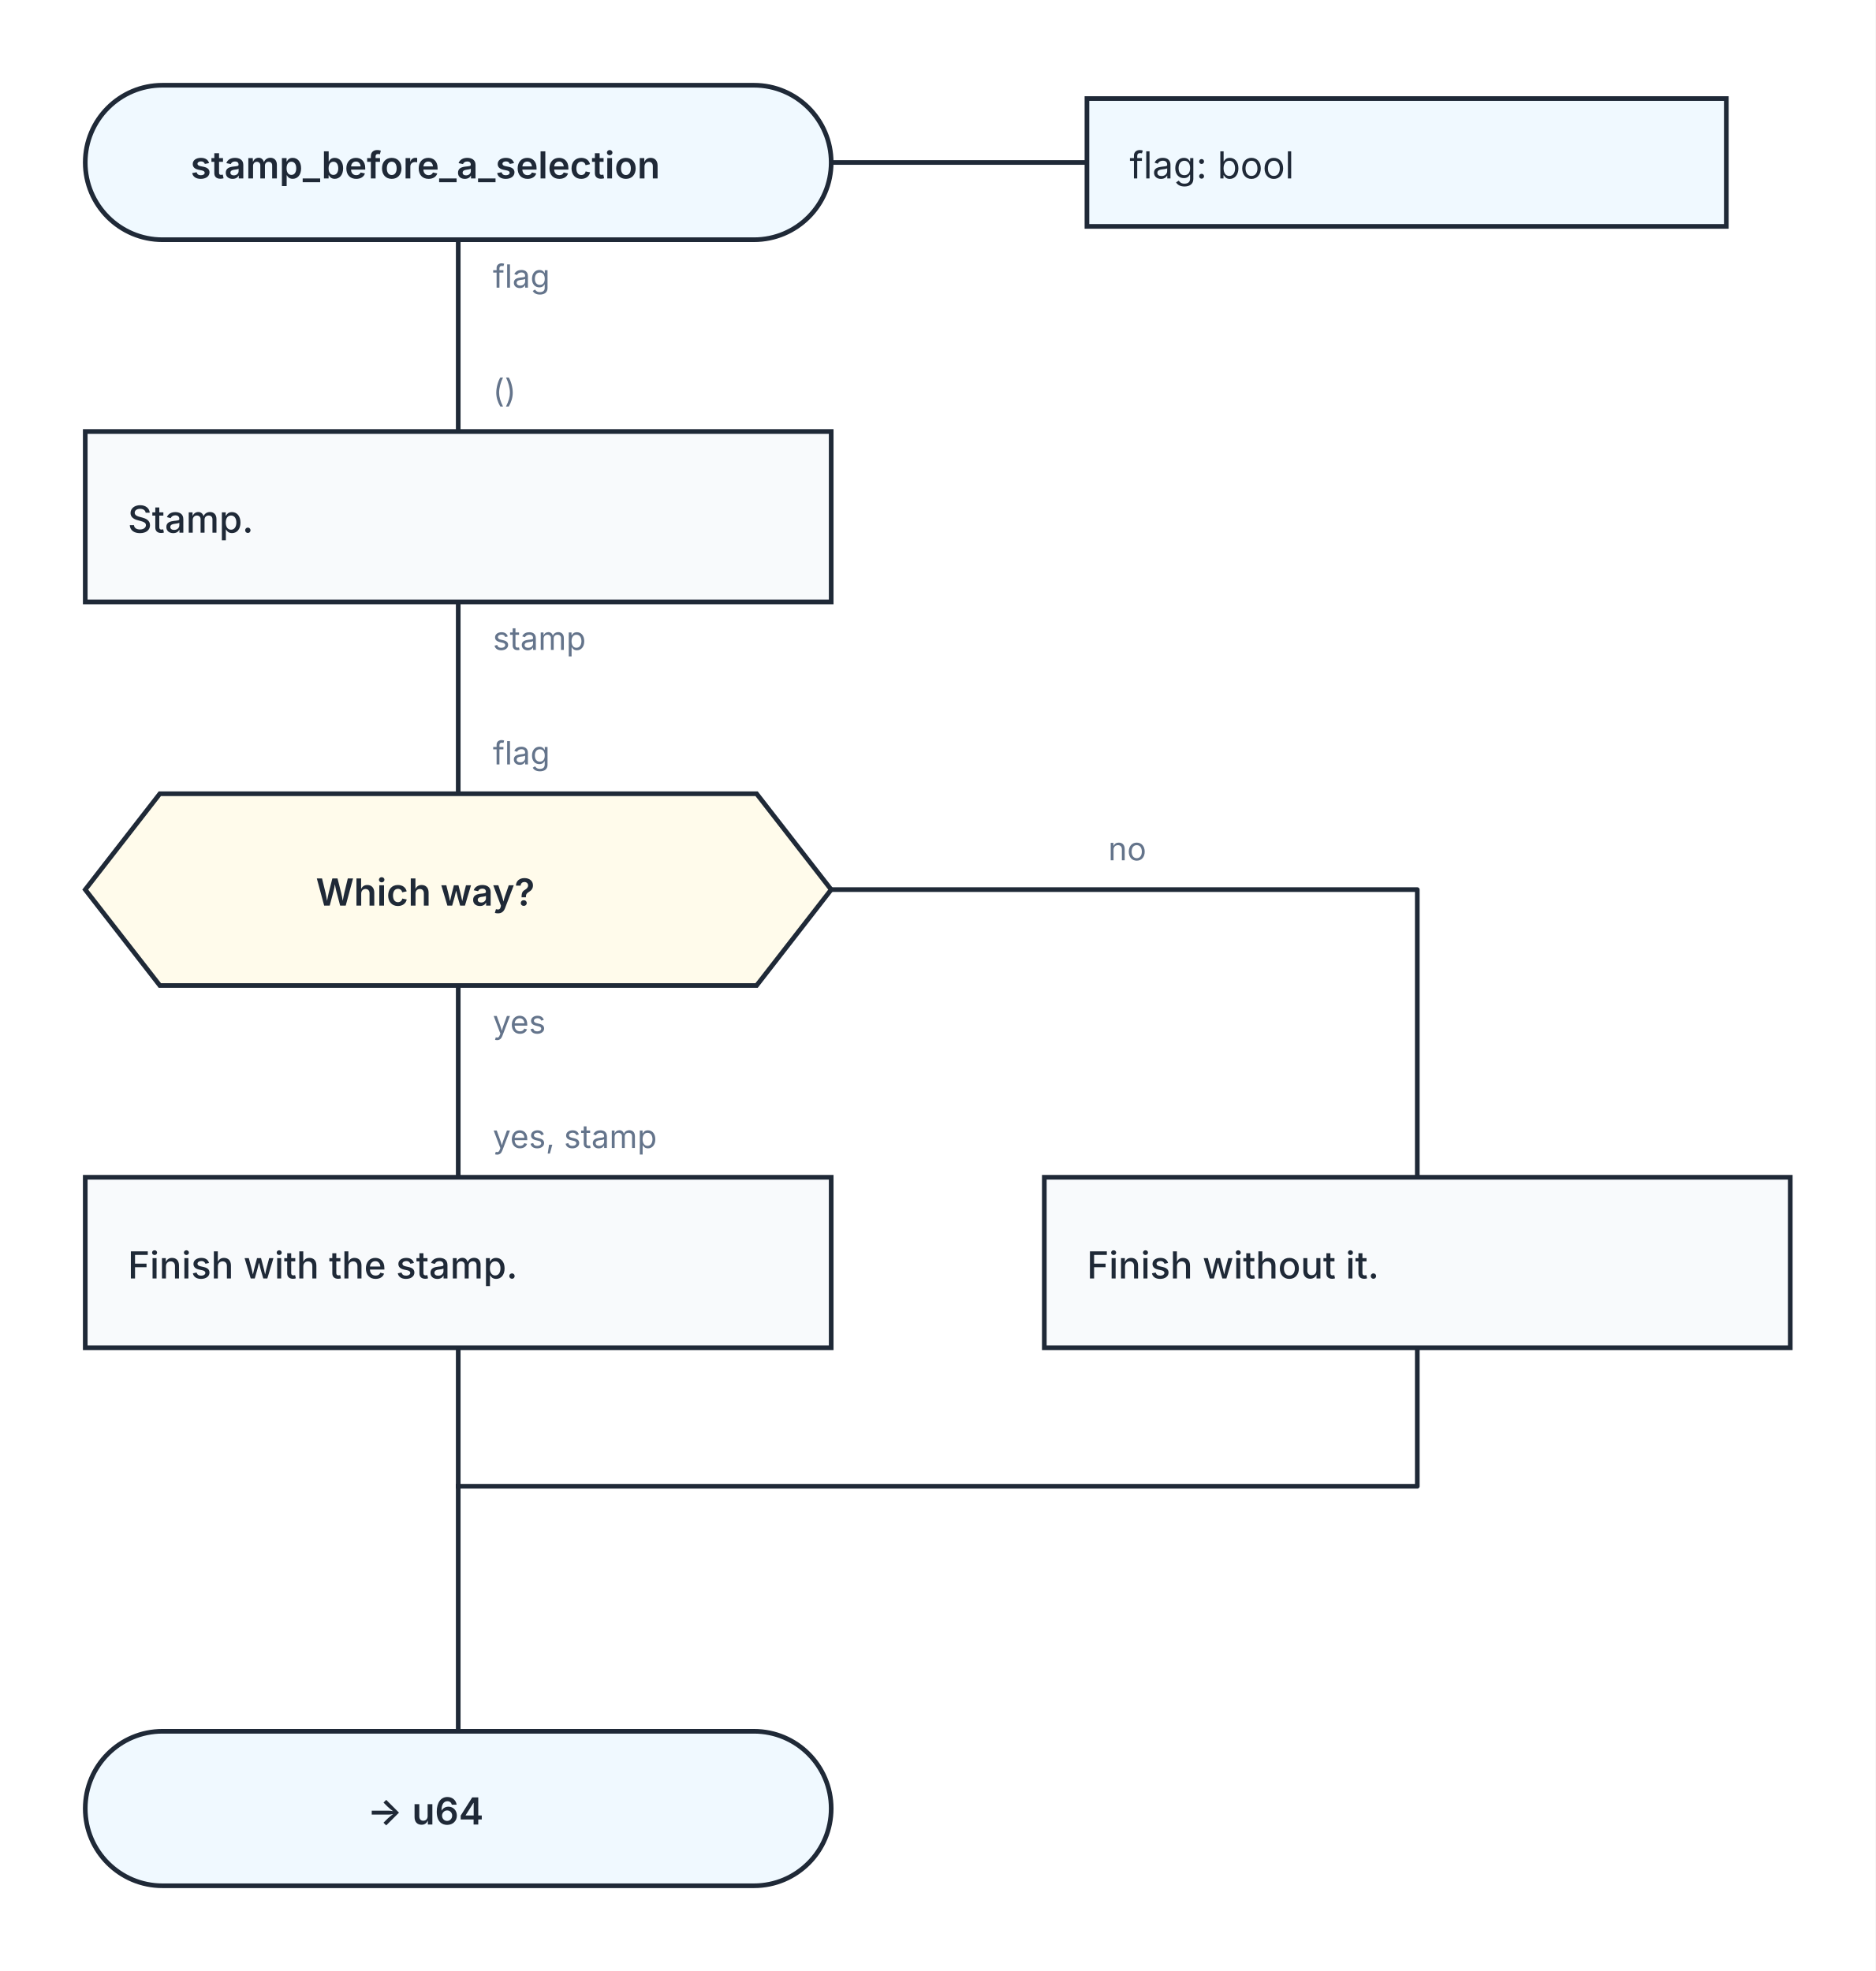
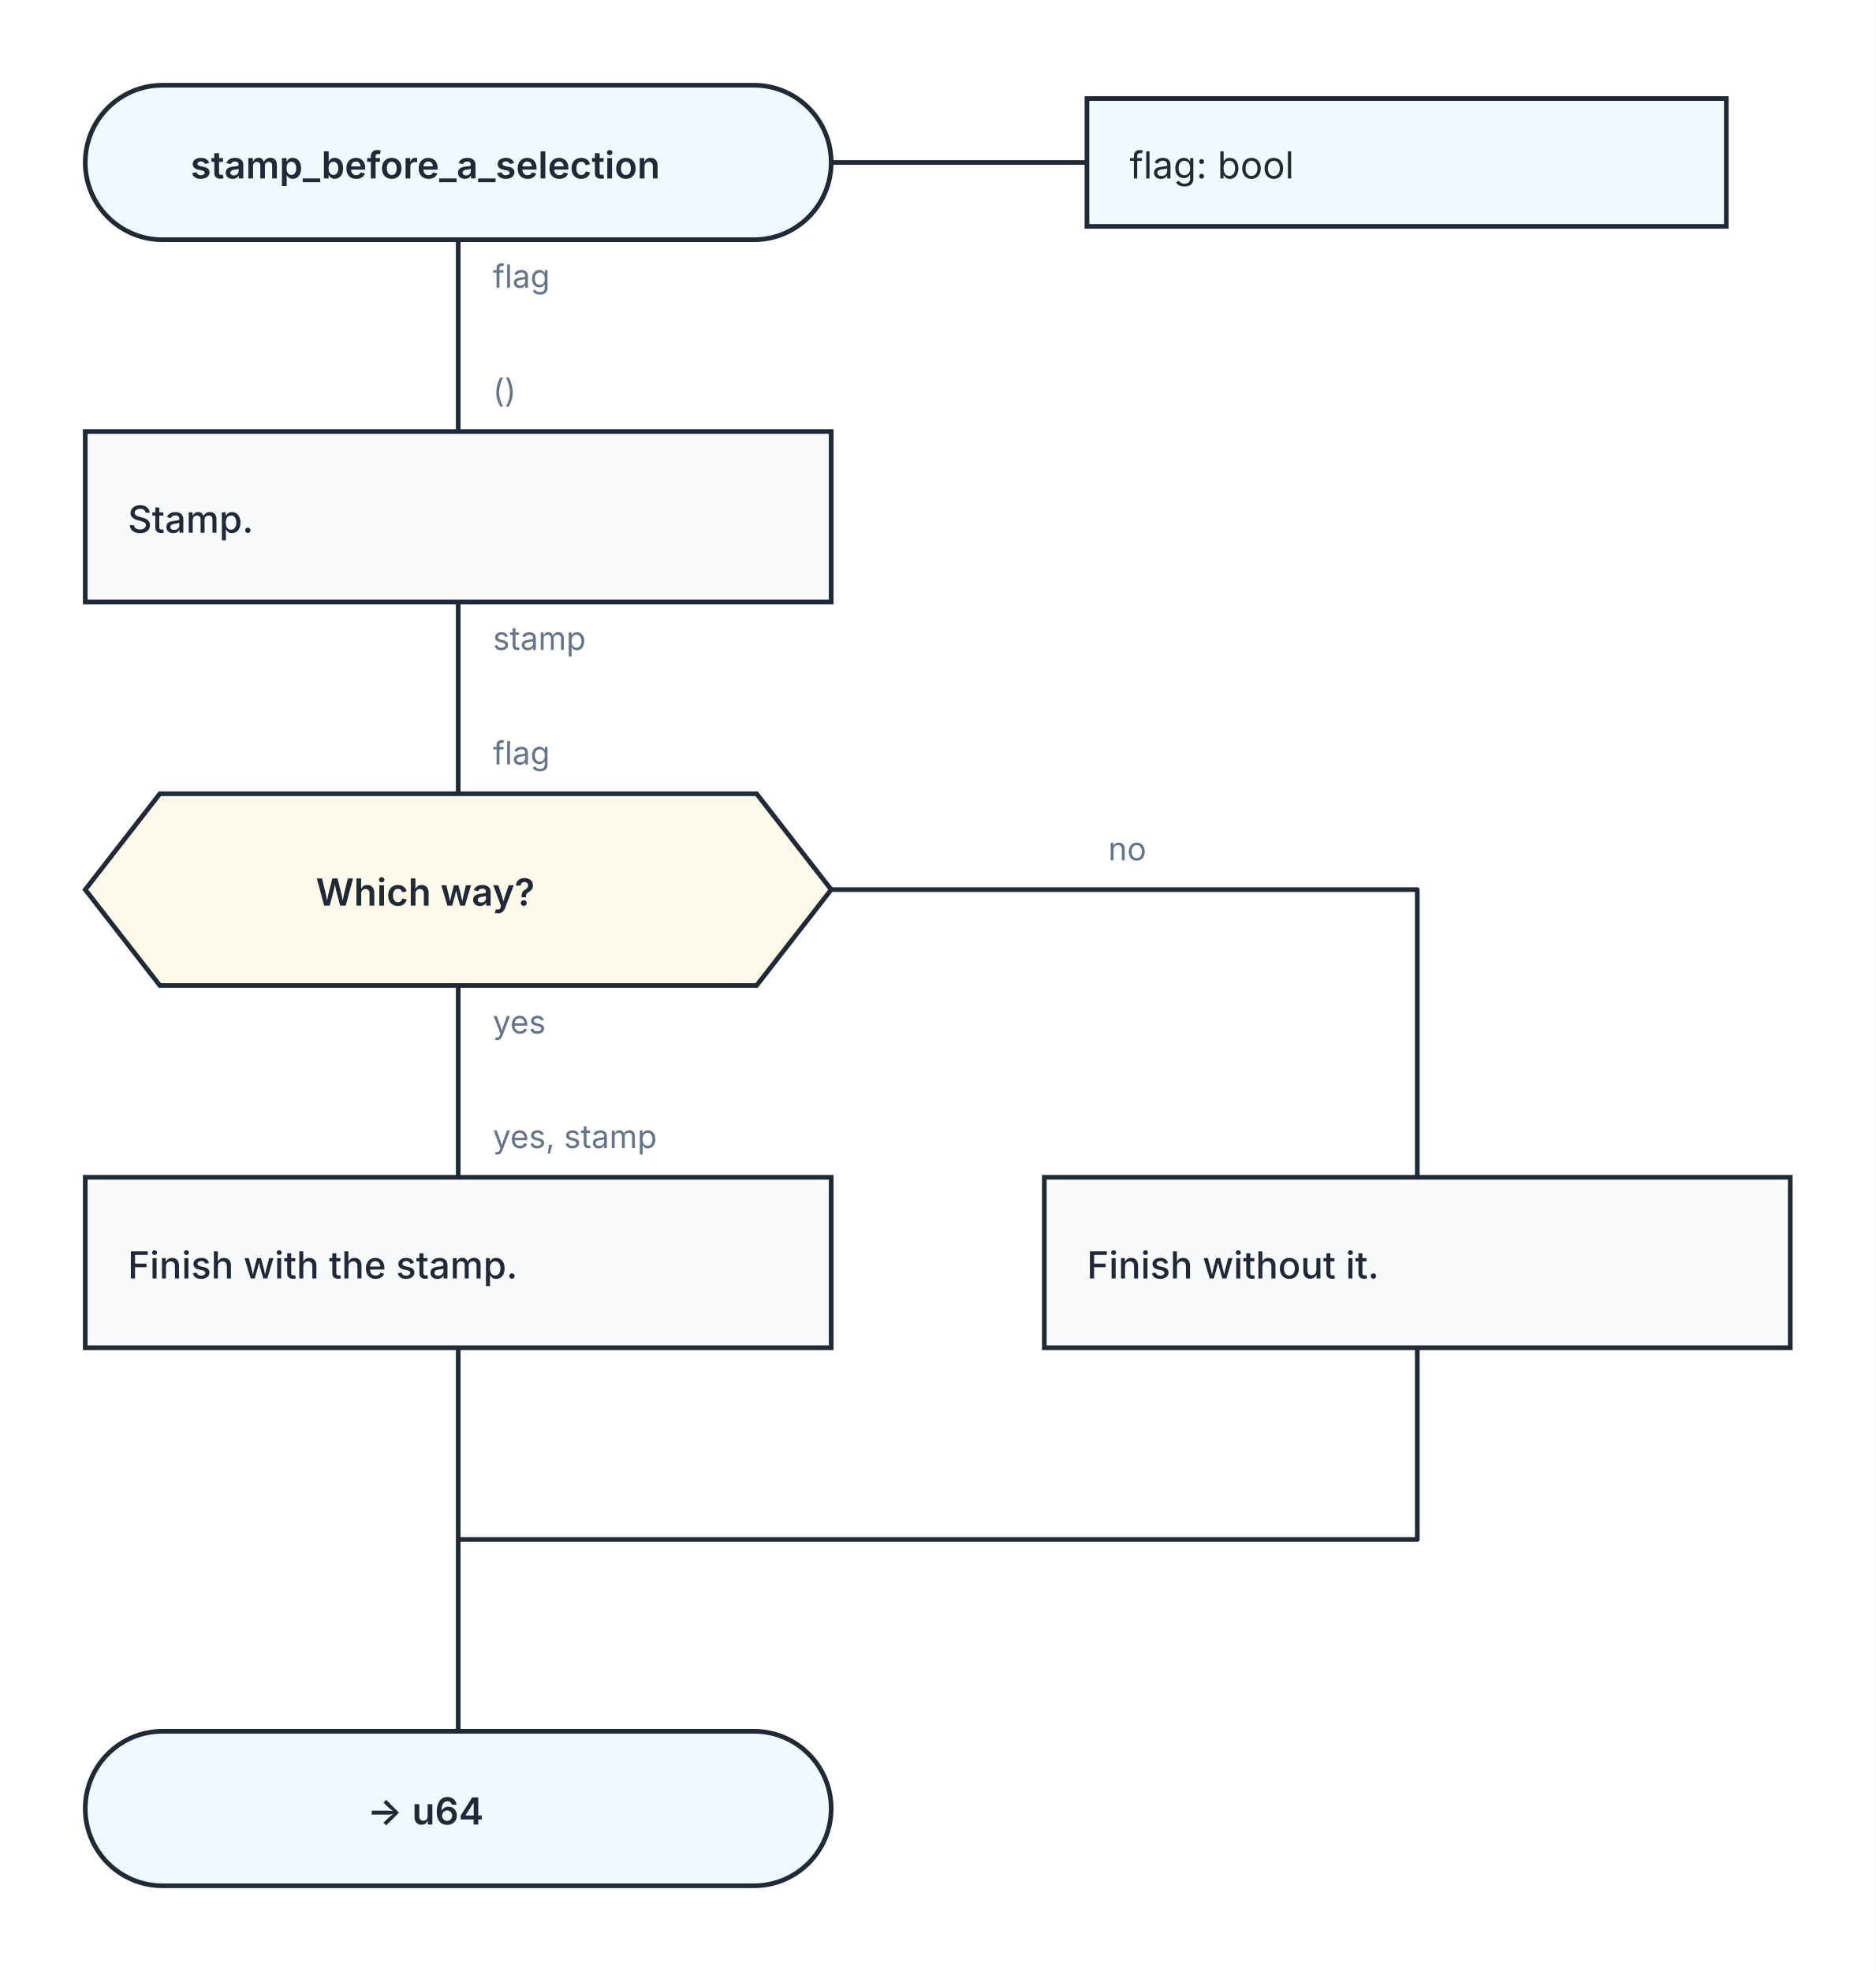
<svg xmlns="http://www.w3.org/2000/svg" width="704" height="740" viewBox="0 0 704 740" role="img" aria-labelledby="kaalang-title" aria-describedby="kaalang-description">
  <defs>
    <style>
      svg { color: #1f2937; font-family: Inter, ui-sans-serif, system-ui, -apple-system, BlinkMacSystemFont, "Segoe UI", sans-serif; text-rendering: optimizeLegibility; }
      .connection { fill: none; stroke: currentColor; stroke-width: 1.75; stroke-linecap: square; stroke-linejoin: round; }
      .connection-label { fill: #64748b; font-size: 12px; font-weight: 400; paint-order: stroke; stroke: #ffffff; stroke-width: 5px; stroke-linejoin: round; text-anchor: start; }
      .parameter-link { fill: none; stroke: currentColor; stroke-width: 1.75; }
      .node-shape { fill: #ffffff; stroke: currentColor; stroke-width: 1.75; }
      .start .node-shape, .end .node-shape, .parameter-panel .node-shape { fill: #f0f9ff; }
      .action .node-shape { fill: #f8fafc; }
      .question .node-shape { fill: #fffbeb; }
      .select .node-shape, .case .node-shape { fill: #f5f3ff; }
      .label { fill: currentColor; font-size: 14px; text-anchor: middle; }
      .start .label, .question .label, .select .label, .case .label, .end .label { font-weight: 600; }
      .action .label { font-weight: 500; text-anchor: start; }
      .parameter-panel .label { font-weight: 400; text-anchor: start; }
    </style>
  </defs>
  <rect width="100%" height="100%" fill="#ffffff" />
  <g class="connections">
-     <path class="connection" d="M 172 90 L 172 162" />
-     <path class="connection" d="M 172 226 L 172 298" />
-     <path class="connection" d="M 172 370 L 172 442" />
-     <path class="connection" d="M 312 334 L 532 334 L 532 442" />
-     <path class="connection" d="M 172 506 L 172 558" />
-     <path class="connection" d="M 532 506 L 532 558 L 172 558" />
-     <path class="connection" d="M 172 558 L 172 650" />
+     <path class="connection" d="       M 172 90 L 172 162       M 172 226 L 172 298       M 172 370 L 172 442       M 312 334 L 532 334 L 532 442       M 172 506 L 172 578       M 532 506 L 532 578 L 172 578       M 172 578 L 172 650     " />
    <text class="connection-label" x="416" y="323" xml:space="preserve">
      <tspan x="416" dy="0">no</tspan>
    </text>
    <text class="connection-label" x="185" y="108" xml:space="preserve">
      <tspan x="185" dy="0">flag</tspan>
    </text>
    <text class="connection-label" x="185" y="244" xml:space="preserve">
      <tspan x="185" dy="0">stamp</tspan>
    </text>
    <text class="connection-label" x="185" y="388" xml:space="preserve">
      <tspan x="185" dy="0">yes</tspan>
    </text>
    <text class="connection-label" x="185" y="151" xml:space="preserve">
      <tspan x="185" dy="0">()</tspan>
    </text>
    <text class="connection-label" x="185" y="287" xml:space="preserve">
      <tspan x="185" dy="0">flag</tspan>
    </text>
    <text class="connection-label" x="185" y="431" xml:space="preserve">
      <tspan x="185" dy="0">yes, stamp</tspan>
    </text>
  </g>
  <g class="nodes">
    <path class="parameter-link" d="M 312 61 L 408 61" />
    <g class="parameter-panel" transform="translate(528 61)">
      <rect class="node-shape" x="-120" y="-24" width="240" height="48" />
      <text class="label" x="-104" y="6" xml:space="preserve">
        <tspan x="-104" dy="0">flag: bool</tspan>
      </text>
    </g>
    <g class="node start" transform="translate(172 61)">
      <rect class="node-shape" x="-140" y="-29" width="280" height="58" rx="29" />
      <text class="label" y="6" xml:space="preserve">
        <tspan x="0" dy="0">stamp_before_a_selection</tspan>
      </text>
    </g>
    <g class="node action" transform="translate(172 194)">
      <rect class="node-shape" x="-140" y="-32" width="280" height="64" />
      <text class="label" y="6" xml:space="preserve">
        <tspan x="-124" dy="0">Stamp.</tspan>
      </text>
    </g>
    <g class="node question" transform="translate(172 334)">
      <polygon class="node-shape" points="-112,-36 112,-36 140,0 112,36 -112,36 -140,0" />
      <text class="label" y="6" xml:space="preserve">
        <tspan x="0" dy="0">Which way?</tspan>
      </text>
    </g>
    <g class="node action" transform="translate(172 474)">
      <rect class="node-shape" x="-140" y="-32" width="280" height="64" />
      <text class="label" y="6" xml:space="preserve">
        <tspan x="-124" dy="0">Finish with the stamp.</tspan>
      </text>
    </g>
    <g class="node action" transform="translate(532 474)">
      <rect class="node-shape" x="-140" y="-32" width="280" height="64" />
      <text class="label" y="6" xml:space="preserve">
        <tspan x="-124" dy="0">Finish without it.</tspan>
      </text>
    </g>
    <g class="node end" transform="translate(172 679)">
      <rect class="node-shape" x="-140" y="-29" width="280" height="58" rx="29" />
      <text class="label" y="6" xml:space="preserve">
        <tspan x="0" dy="0">-&gt; u64</tspan>
      </text>
    </g>
  </g>
</svg>
